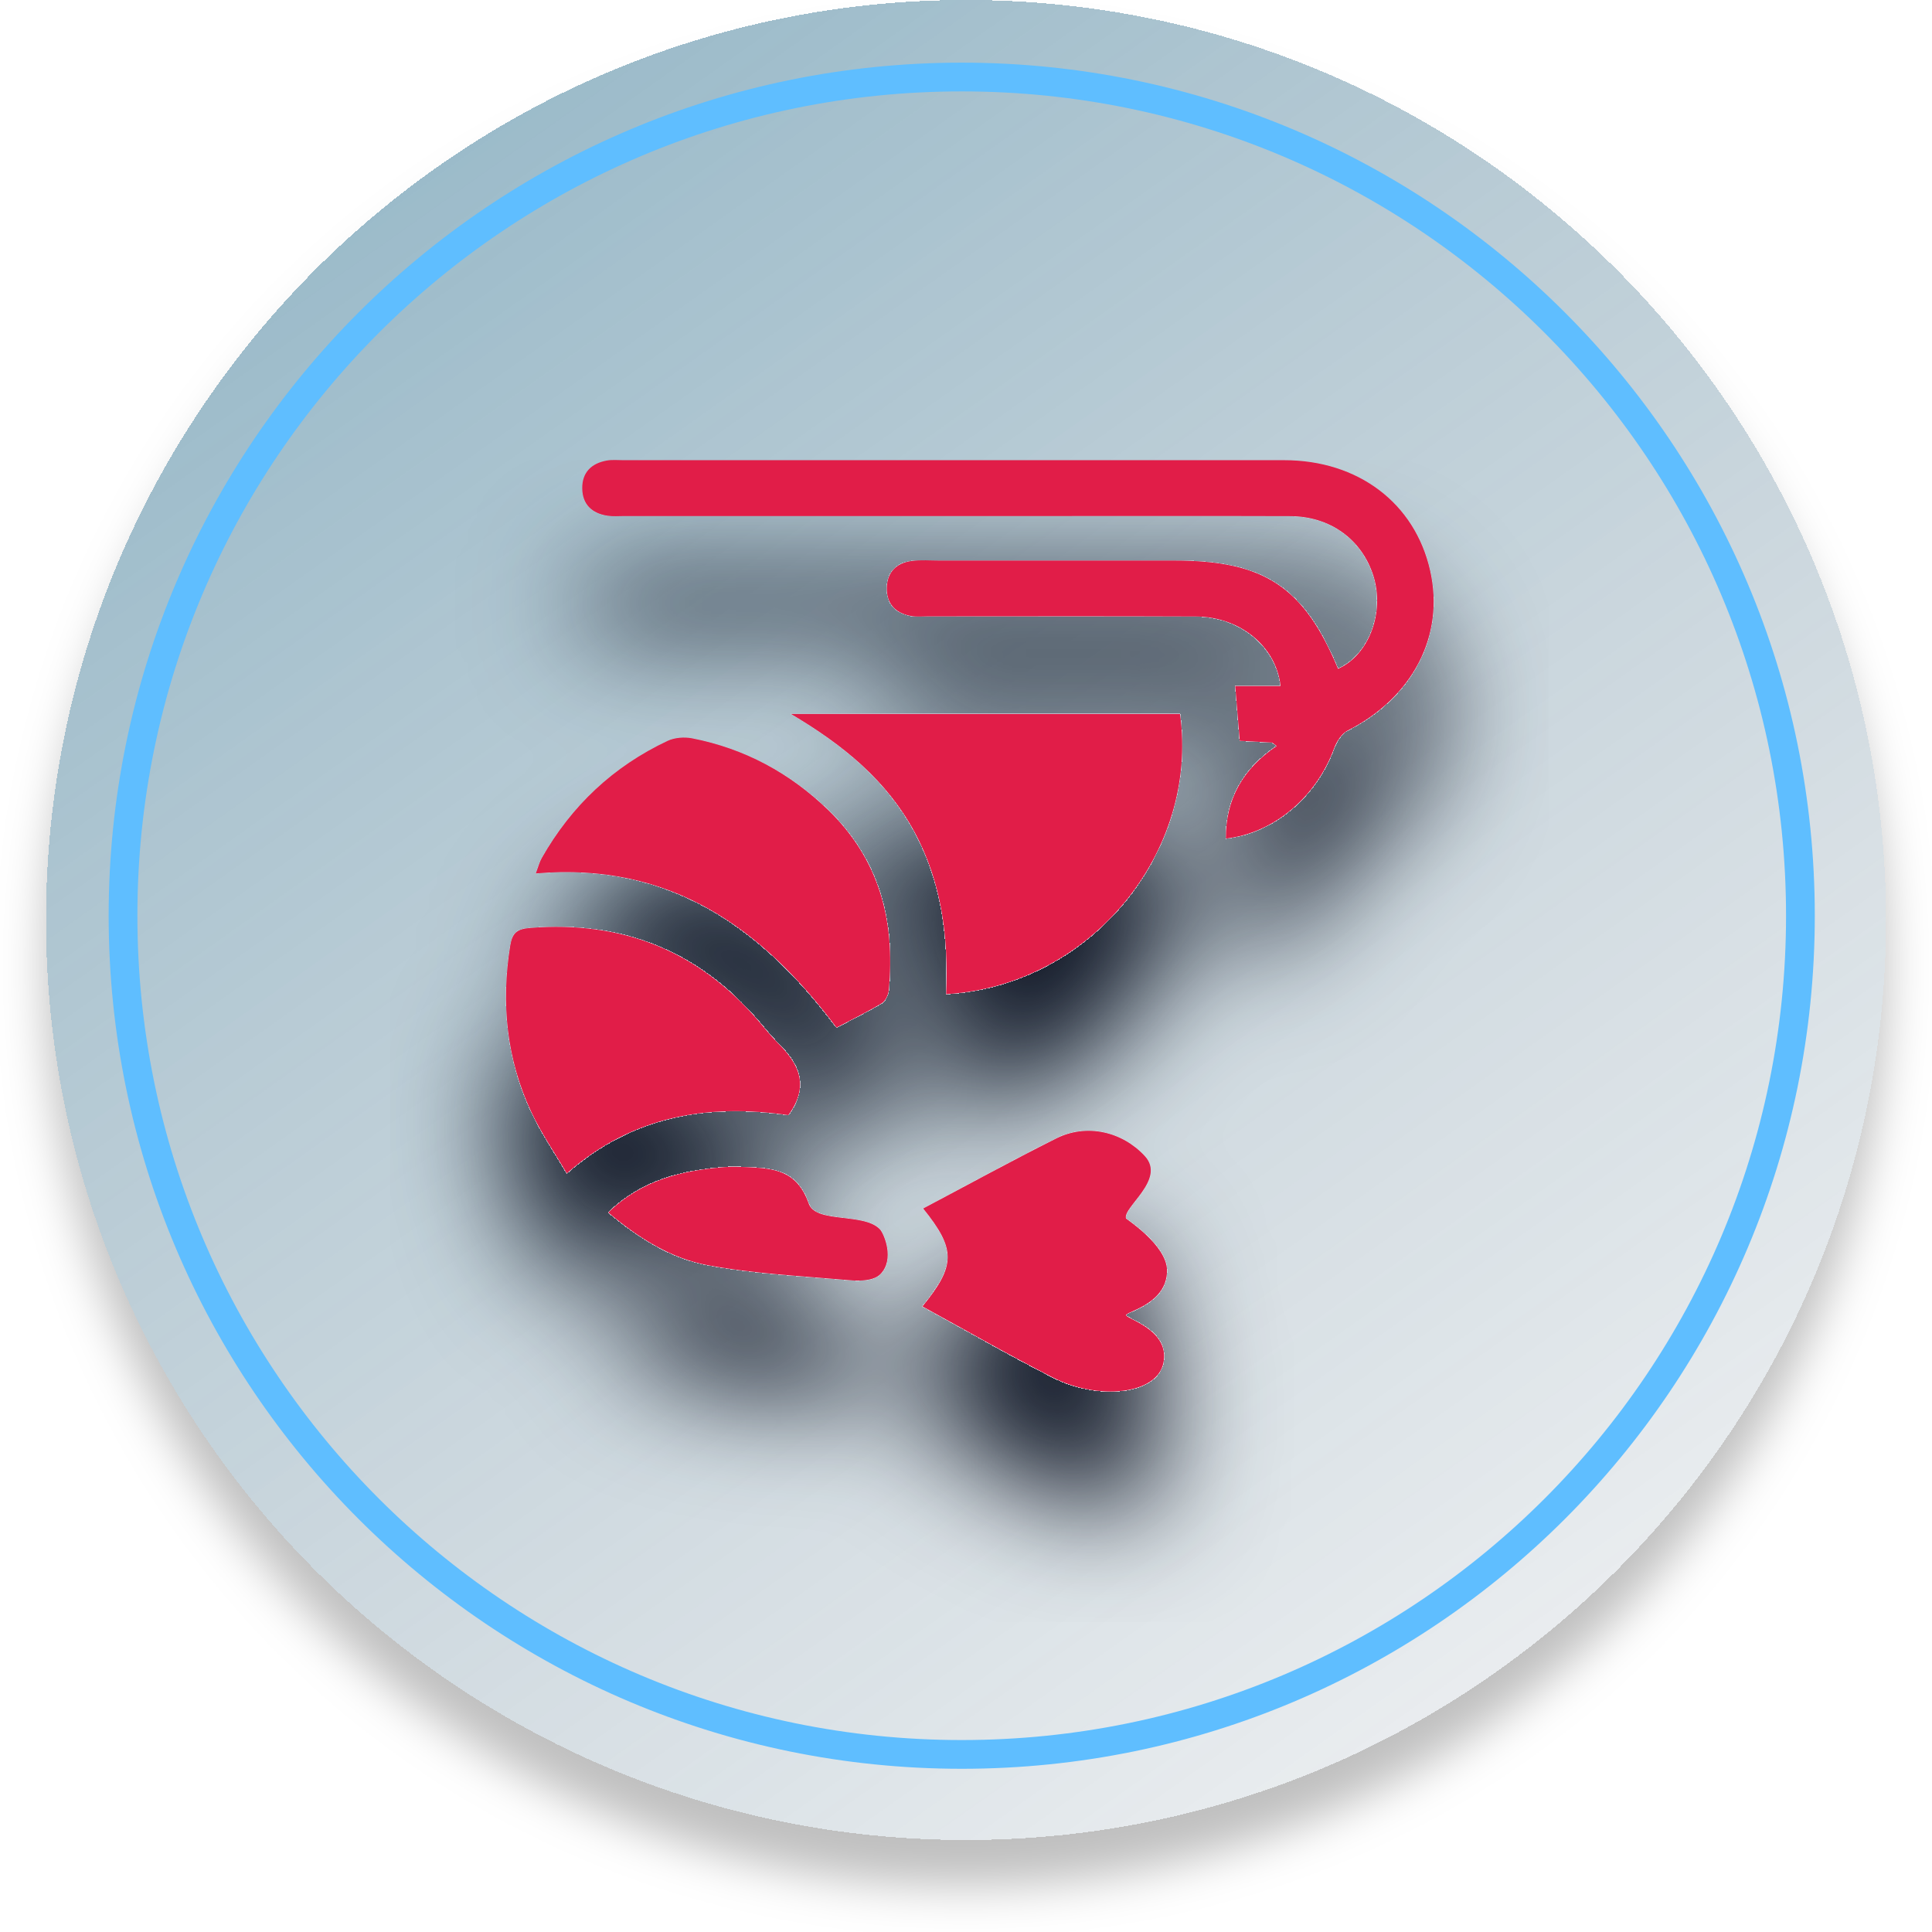
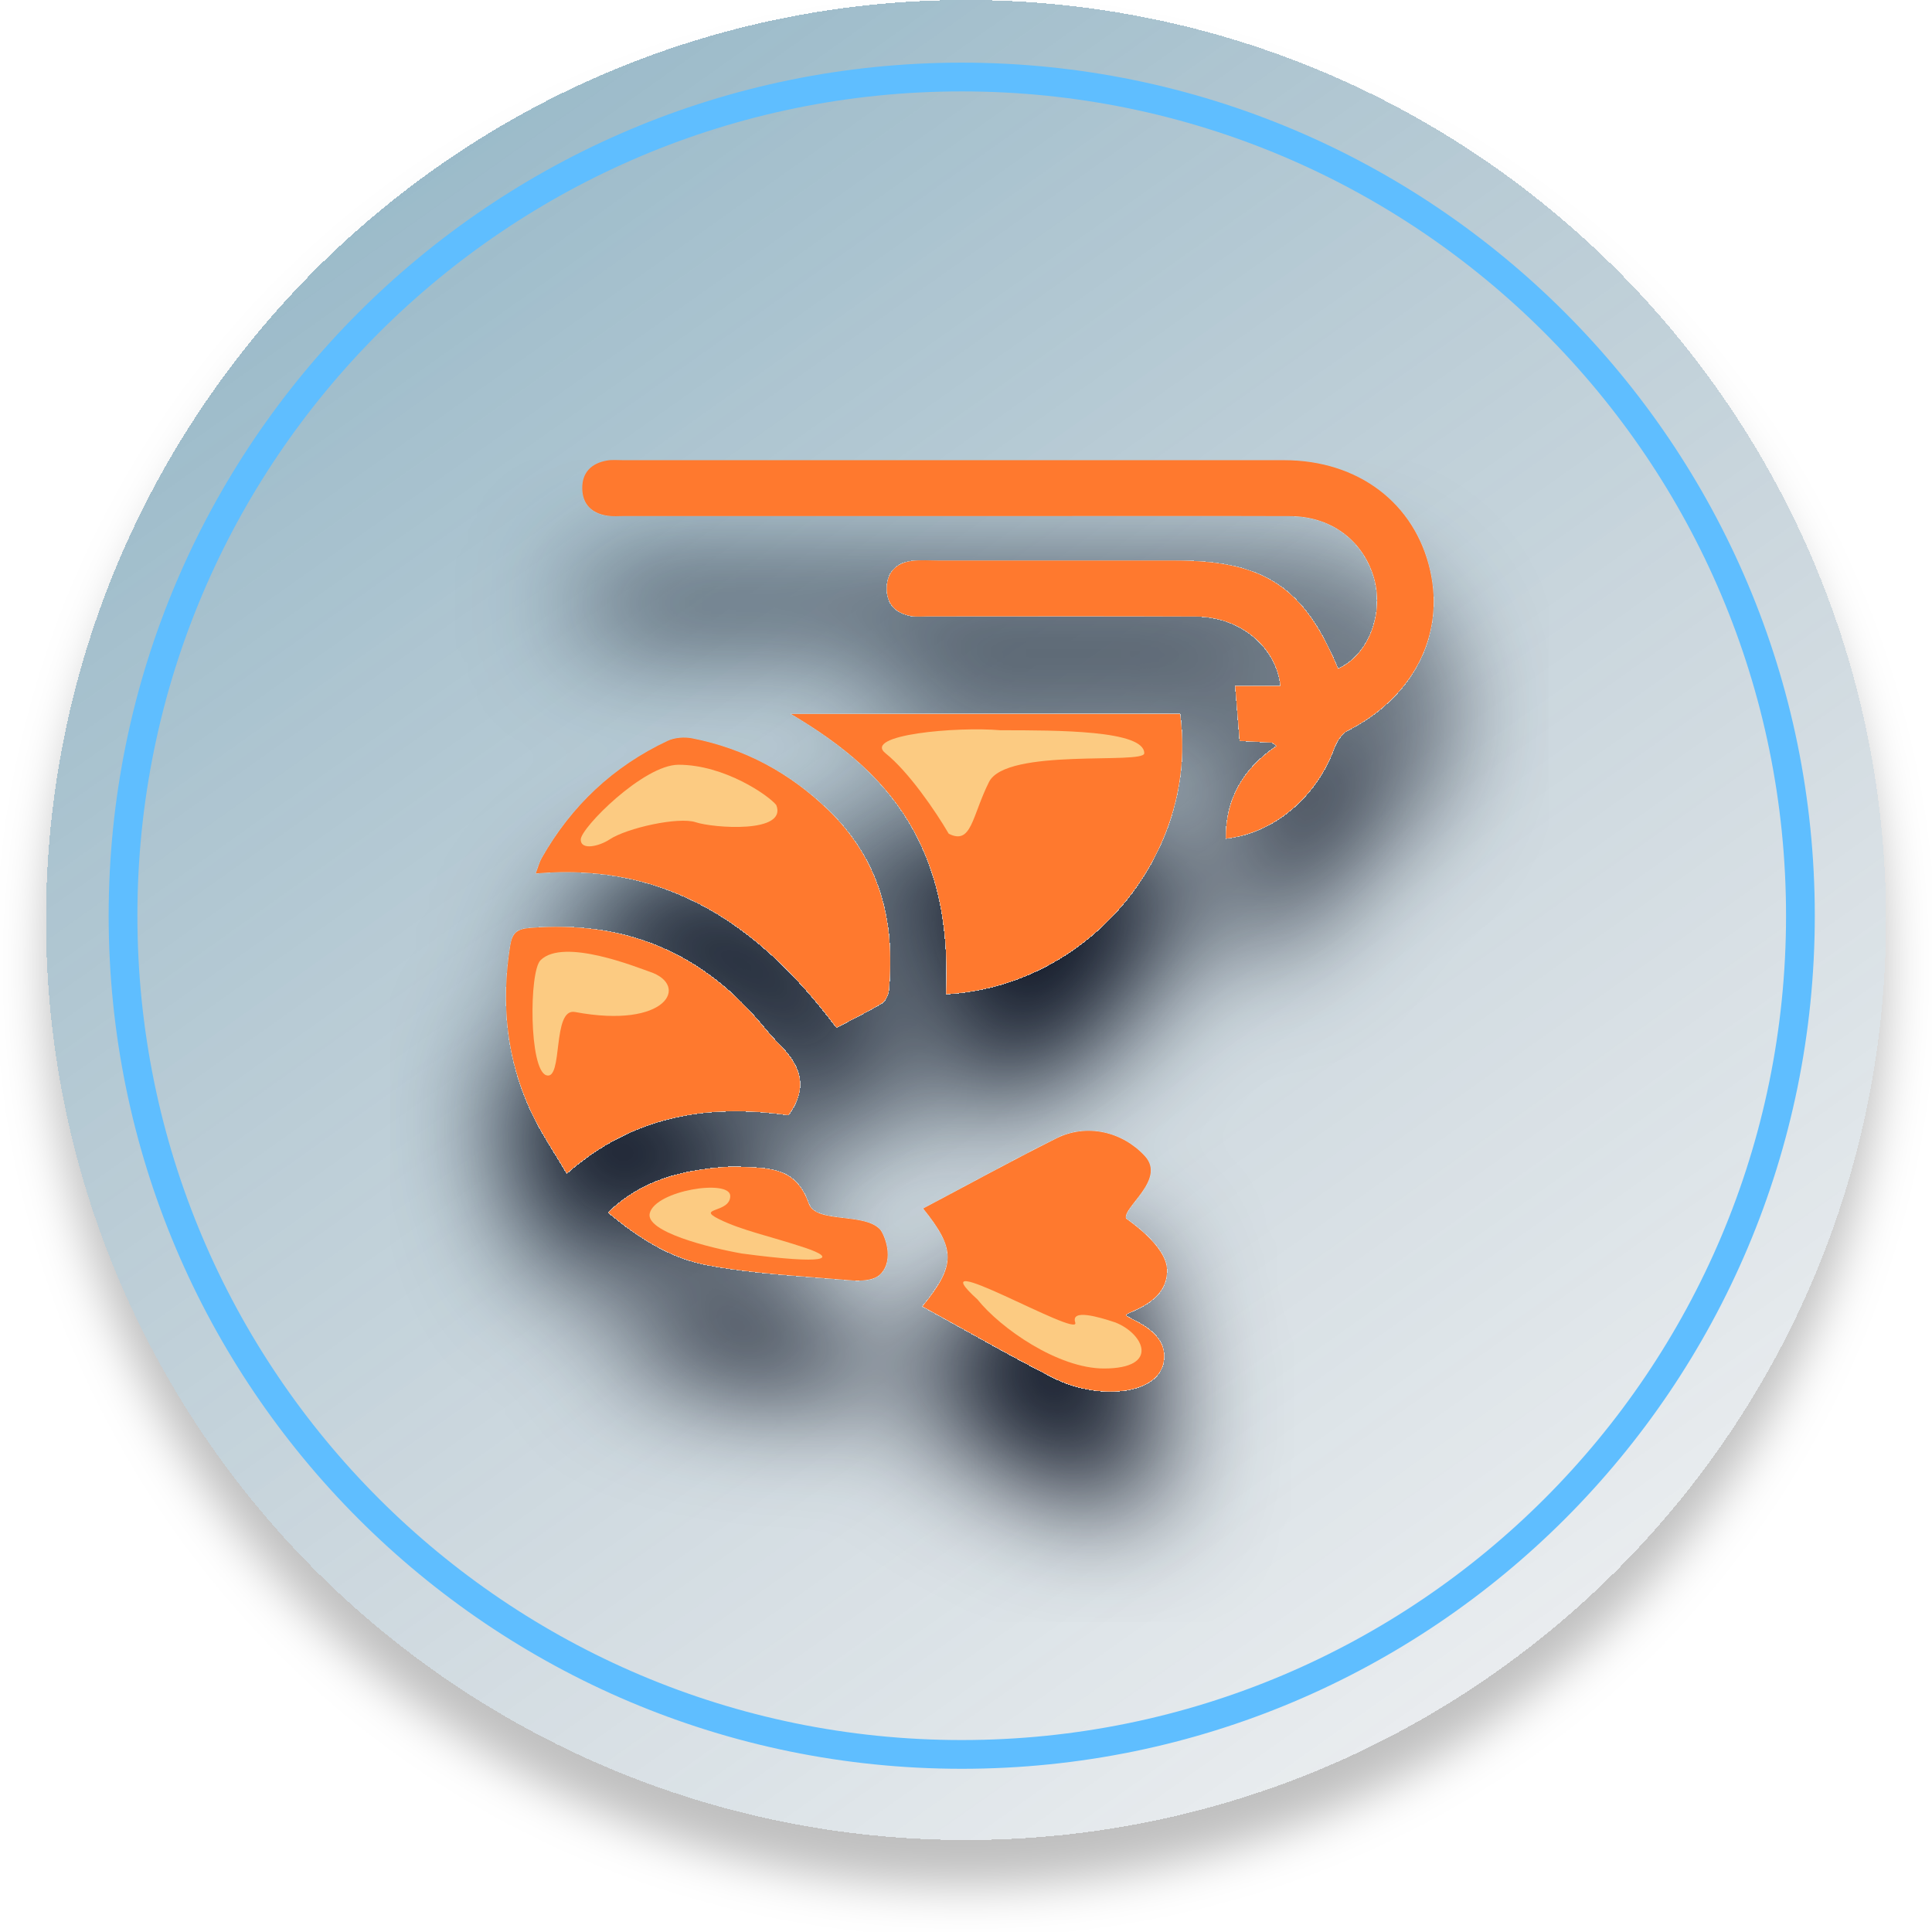
<svg xmlns="http://www.w3.org/2000/svg" width="168" height="168" viewBox="0 0 168 168" fill="none">
  <g filter="url(#filter0_bd_563_3236)">
    <path d="M84 160C128.183 160 164 124.183 164 80C164 35.817 128.183 0 84 0C39.817 0 4 35.817 4 80C4 124.183 39.817 160 84 160Z" fill="url(#paint0_linear_563_3236)" shape-rendering="crispEdges" />
  </g>
  <path d="M83.628 152.558C123.906 152.558 156.558 119.906 156.558 79.628C156.558 39.35 123.906 6.698 83.628 6.698C43.35 6.698 10.698 39.35 10.698 79.628C10.698 119.906 43.35 152.558 83.628 152.558Z" stroke="#5FBEFF" stroke-width="2.5" stroke-miterlimit="10" />
  <g filter="url(#filter1_d_563_3236)">
-     <path d="M107.804 64.417C107.671 62.786 107.55 61.307 107.413 59.657C108.691 59.657 110.014 59.657 111.353 59.657C110.992 56.209 107.827 53.624 104.005 53.609C96.236 53.575 88.468 53.598 80.699 53.598C80.214 53.598 79.717 53.651 79.243 53.568C77.905 53.333 77.101 52.538 77.116 51.15C77.131 49.761 77.943 48.955 79.288 48.777C80.085 48.675 80.904 48.743 81.715 48.743C88.513 48.743 95.311 48.743 102.109 48.743C109.935 48.743 113.381 51.025 116.35 58.158C119.023 56.985 120.433 53.276 119.425 50.067C118.435 46.915 115.671 44.894 112.213 44.883C105.146 44.86 98.079 44.875 91.012 44.875C78.765 44.875 66.519 44.875 54.273 44.875C53.787 44.875 53.294 44.92 52.817 44.845C51.475 44.637 50.648 43.865 50.629 42.476C50.61 41.087 51.422 40.292 52.752 40.05C53.222 39.963 53.719 40.016 54.204 40.016C73.355 40.016 92.509 40.012 111.66 40.016C118.098 40.016 123.027 43.743 124.357 49.602C125.646 55.271 122.841 60.648 117.18 63.528C116.657 63.793 116.225 64.478 116.012 65.061C114.454 69.322 110.754 72.448 106.598 72.917C106.575 69.507 108.084 66.843 111.019 64.871C110.886 64.773 110.754 64.675 110.625 64.573C109.726 64.523 108.831 64.474 107.804 64.417Z" fill="#E11D48" />
-     <path d="M68.786 62.086C80.362 62.086 91.49 62.086 102.61 62.086C104.27 74.033 94.871 85.697 82.276 86.446C82.485 81.511 81.901 76.716 79.497 72.293C77.101 67.891 73.416 64.826 68.786 62.086Z" fill="#E11D48" />
-     <path d="M72.741 89.352C66.318 80.773 58.333 74.923 46.591 75.952C46.822 75.339 46.917 74.949 47.111 74.612C49.685 70.075 53.321 66.65 58.045 64.425C58.663 64.134 59.505 64.069 60.187 64.202C64.752 65.095 68.692 67.222 72.024 70.446C76.468 74.749 77.855 80.096 77.287 86.079C77.249 86.488 77.006 87.033 76.684 87.229C75.448 87.975 74.147 88.607 72.741 89.352Z" fill="#E11D48" />
-     <path d="M68.551 96.966C61.685 95.982 55.095 96.925 49.287 102.03C48.229 100.221 47.073 98.544 46.216 96.724C44.051 92.115 43.558 87.26 44.366 82.238C44.548 81.11 44.968 80.781 46.106 80.69C54.091 80.05 60.707 82.677 65.931 88.751C66.493 89.401 67.027 90.086 67.634 90.692C69.404 92.459 70.462 94.344 68.551 96.966Z" fill="#E11D48" />
-     <path d="M80.214 113.602C83.122 110.045 83.133 108.633 80.278 105.087C84.141 103.044 87.96 100.947 91.853 98.995C94.473 97.681 97.563 98.382 99.542 100.52C101.438 102.563 97.59 104.989 97.916 105.958C97.935 106.015 101.48 108.289 101.48 110.484C101.48 113.394 97.916 114.041 97.916 114.363C97.916 114.685 101.802 115.657 101.154 118.563C100.555 121.258 95.512 121.799 91.55 119.778C87.721 117.825 83.994 115.676 80.214 113.602Z" fill="#E11D48" />
-     <path d="M52.896 105.436C55.808 102.605 59.319 101.776 63.031 101.485C63.672 101.436 64.324 101.462 64.972 101.492C67.308 101.595 69.309 101.776 70.325 104.667C70.943 106.42 75.194 105.417 76.54 106.93C76.854 107.286 77.836 109.515 76.54 110.809C75.815 111.532 74.098 111.343 73.707 111.309C69.639 110.957 65.537 110.756 61.537 110.015C58.352 109.421 55.55 107.665 52.896 105.436Z" fill="#E11D48" />
+     <path d="M107.804 64.417C107.671 62.786 107.55 61.307 107.413 59.657C108.691 59.657 110.014 59.657 111.353 59.657C110.992 56.209 107.827 53.624 104.005 53.609C96.236 53.575 88.468 53.598 80.699 53.598C80.214 53.598 79.717 53.651 79.243 53.568C77.905 53.333 77.101 52.538 77.116 51.15C77.131 49.761 77.943 48.955 79.288 48.777C80.085 48.675 80.904 48.743 81.715 48.743C88.513 48.743 95.311 48.743 102.109 48.743C109.935 48.743 113.381 51.025 116.35 58.158C119.023 56.985 120.433 53.276 119.425 50.067C118.435 46.915 115.671 44.894 112.213 44.883C105.146 44.86 98.079 44.875 91.012 44.875C78.765 44.875 66.519 44.875 54.273 44.875C53.787 44.875 53.294 44.92 52.817 44.845C51.475 44.637 50.648 43.865 50.629 42.476C50.61 41.087 51.422 40.292 52.752 40.05C53.222 39.963 53.719 40.016 54.204 40.016C73.355 40.016 92.509 40.012 111.66 40.016C118.098 40.016 123.027 43.743 124.357 49.602C125.646 55.271 122.841 60.648 117.18 63.528C116.657 63.793 116.225 64.478 116.012 65.061C114.454 69.322 110.754 72.448 106.598 72.917C106.575 69.507 108.084 66.843 111.019 64.871C110.886 64.773 110.754 64.675 110.625 64.573C109.726 64.523 108.831 64.474 107.804 64.417Z" fill="#FF792E" />
+     <path d="M68.786 62.086C80.362 62.086 91.49 62.086 102.61 62.086C104.27 74.033 94.871 85.697 82.276 86.446C82.485 81.511 81.901 76.716 79.497 72.293C77.101 67.891 73.416 64.826 68.786 62.086Z" fill="#FF792E" />
+     <path d="M72.741 89.352C66.318 80.773 58.333 74.923 46.591 75.952C46.822 75.339 46.917 74.949 47.111 74.612C49.685 70.075 53.321 66.65 58.045 64.425C58.663 64.134 59.505 64.069 60.187 64.202C64.752 65.095 68.692 67.222 72.024 70.446C76.468 74.749 77.855 80.096 77.287 86.079C77.249 86.488 77.006 87.033 76.684 87.229C75.448 87.975 74.147 88.607 72.741 89.352Z" fill="#FF792E" />
+     <path d="M68.551 96.966C61.685 95.982 55.095 96.925 49.287 102.03C48.229 100.221 47.073 98.544 46.216 96.724C44.051 92.115 43.558 87.26 44.366 82.238C44.548 81.11 44.968 80.781 46.106 80.69C54.091 80.05 60.707 82.677 65.931 88.751C66.493 89.401 67.027 90.086 67.634 90.692C69.404 92.459 70.462 94.344 68.551 96.966Z" fill="#FF792E" />
+     <path d="M80.214 113.602C83.122 110.045 83.133 108.633 80.278 105.087C84.141 103.044 87.96 100.947 91.853 98.995C94.473 97.681 97.563 98.382 99.542 100.52C101.438 102.563 97.59 104.989 97.916 105.958C97.935 106.015 101.48 108.289 101.48 110.484C101.48 113.394 97.916 114.041 97.916 114.363C97.916 114.685 101.802 115.657 101.154 118.563C100.555 121.258 95.512 121.799 91.55 119.778C87.721 117.825 83.994 115.676 80.214 113.602Z" fill="#FF792E" />
+     <path d="M52.896 105.436C55.808 102.605 59.319 101.776 63.031 101.485C63.672 101.436 64.324 101.462 64.972 101.492C67.308 101.595 69.309 101.776 70.325 104.667C70.943 106.42 75.194 105.417 76.54 106.93C76.854 107.286 77.836 109.515 76.54 110.809C75.815 111.532 74.098 111.343 73.707 111.309C69.639 110.957 65.537 110.756 61.537 110.015C58.352 109.421 55.55 107.665 52.896 105.436Z" fill="#FF792E" />
  </g>
+   <path d="M59 66.5C63 66.5 66.833 69.167 67.5 70C68.5 72.5 62 72 60.5 71.5C59 71 54.5 72 53 73C52.168 73.555 50.5 74 50.5 73C50.5 72 55.959 66.5 59 66.5Z" fill="#FCCB82" />
+   <path d="M47 83.5C49 81.5 55.5 84.167 56.5 84.5C60 85.667 58 89.5 50 88C47.974 87.62 49 94 47.5 93.5C46 93 46 84.5 47 83.5Z" fill="#FCCB82" />
+   <path d="M56.5 105.5C56.1 107.1 61.667 108.5 64.5 109C72 110 72.846 109.449 70 108.5C67 107.5 64.5 107 62.5 106C60.5 105 63.5 105.5 63.5 104C63.5 102.5 57 103.5 56.5 105.5Z" fill="#FCCB82" />
+   <path d="M77 65.5C79 67.1 81.333 70.5 82.5 72.5C84.5 73.5 84.5 71 86 68C87.5 65 99.5 66.5 99.5 65.5C99.5 63.5 92.001 63.5 87.001 63.5H87C83.167 63.167 75 63.9 77 65.5Z" fill="#FCCB82" />
+   <path d="M96 119C92 119 87 115.5 85 113C79.5 108 94 116.5 93.5 115C93.1 113.8 95.5 114.5 97 115C99.5 116 100.866 119 96 119Z" fill="#FCCB82" />
  <defs>
    <filter id="filter0_bd_563_3236" x="-36" y="-40" width="240" height="240" filterUnits="userSpaceOnUse" color-interpolation-filters="sRGB">
      <feFlood flood-opacity="0" result="BackgroundImageFix" />
      <feGaussianBlur in="BackgroundImage" stdDeviation="20" />
      <feComposite in2="SourceAlpha" operator="in" result="effect1_backgroundBlur_563_3236" />
      <feColorMatrix in="SourceAlpha" type="matrix" values="0 0 0 0 0 0 0 0 0 0 0 0 0 0 0 0 0 0 127 0" result="hardAlpha" />
      <feOffset dy="4" />
      <feGaussianBlur stdDeviation="2" />
      <feComposite in2="hardAlpha" operator="out" />
      <feColorMatrix type="matrix" values="0 0 0 0 0 0 0 0 0 0 0 0 0 0 0 0 0 0 0.25 0" />
      <feBlend mode="normal" in2="effect1_backgroundBlur_563_3236" result="effect2_dropShadow_563_3236" />
      <feBlend mode="normal" in="SourceGraphic" in2="effect2_dropShadow_563_3236" result="shape" />
    </filter>
    <filter id="filter1_d_563_3236" x="34" y="40" width="100.667" height="101" filterUnits="userSpaceOnUse" color-interpolation-filters="sRGB">
      <feFlood flood-opacity="0" result="BackgroundImageFix" />
      <feColorMatrix in="SourceAlpha" type="matrix" values="0 0 0 0 0 0 0 0 0 0 0 0 0 0 0 0 0 0 127 0" result="hardAlpha" />
      <feOffset dy="10" />
      <feGaussianBlur stdDeviation="5" />
      <feComposite in2="hardAlpha" operator="out" />
      <feColorMatrix type="matrix" values="0 0 0 0 0.067 0 0 0 0 0.094 0 0 0 0 0.153 0 0 0 1 0" />
      <feBlend mode="normal" in2="BackgroundImageFix" result="effect1_dropShadow_563_3236" />
      <feBlend mode="normal" in="SourceGraphic" in2="effect1_dropShadow_563_3236" result="shape" />
    </filter>
    <linearGradient id="paint0_linear_563_3236" x1="37.337" y1="9.161" x2="132.984" y2="144.003" gradientUnits="userSpaceOnUse">
      <stop stop-color="#0DCAF0" />
      <stop offset="0" stop-color="#005278" stop-opacity="0.4" />
      <stop offset="1" stop-color="#234761" stop-opacity="0.1" />
    </linearGradient>
  </defs>
</svg>
